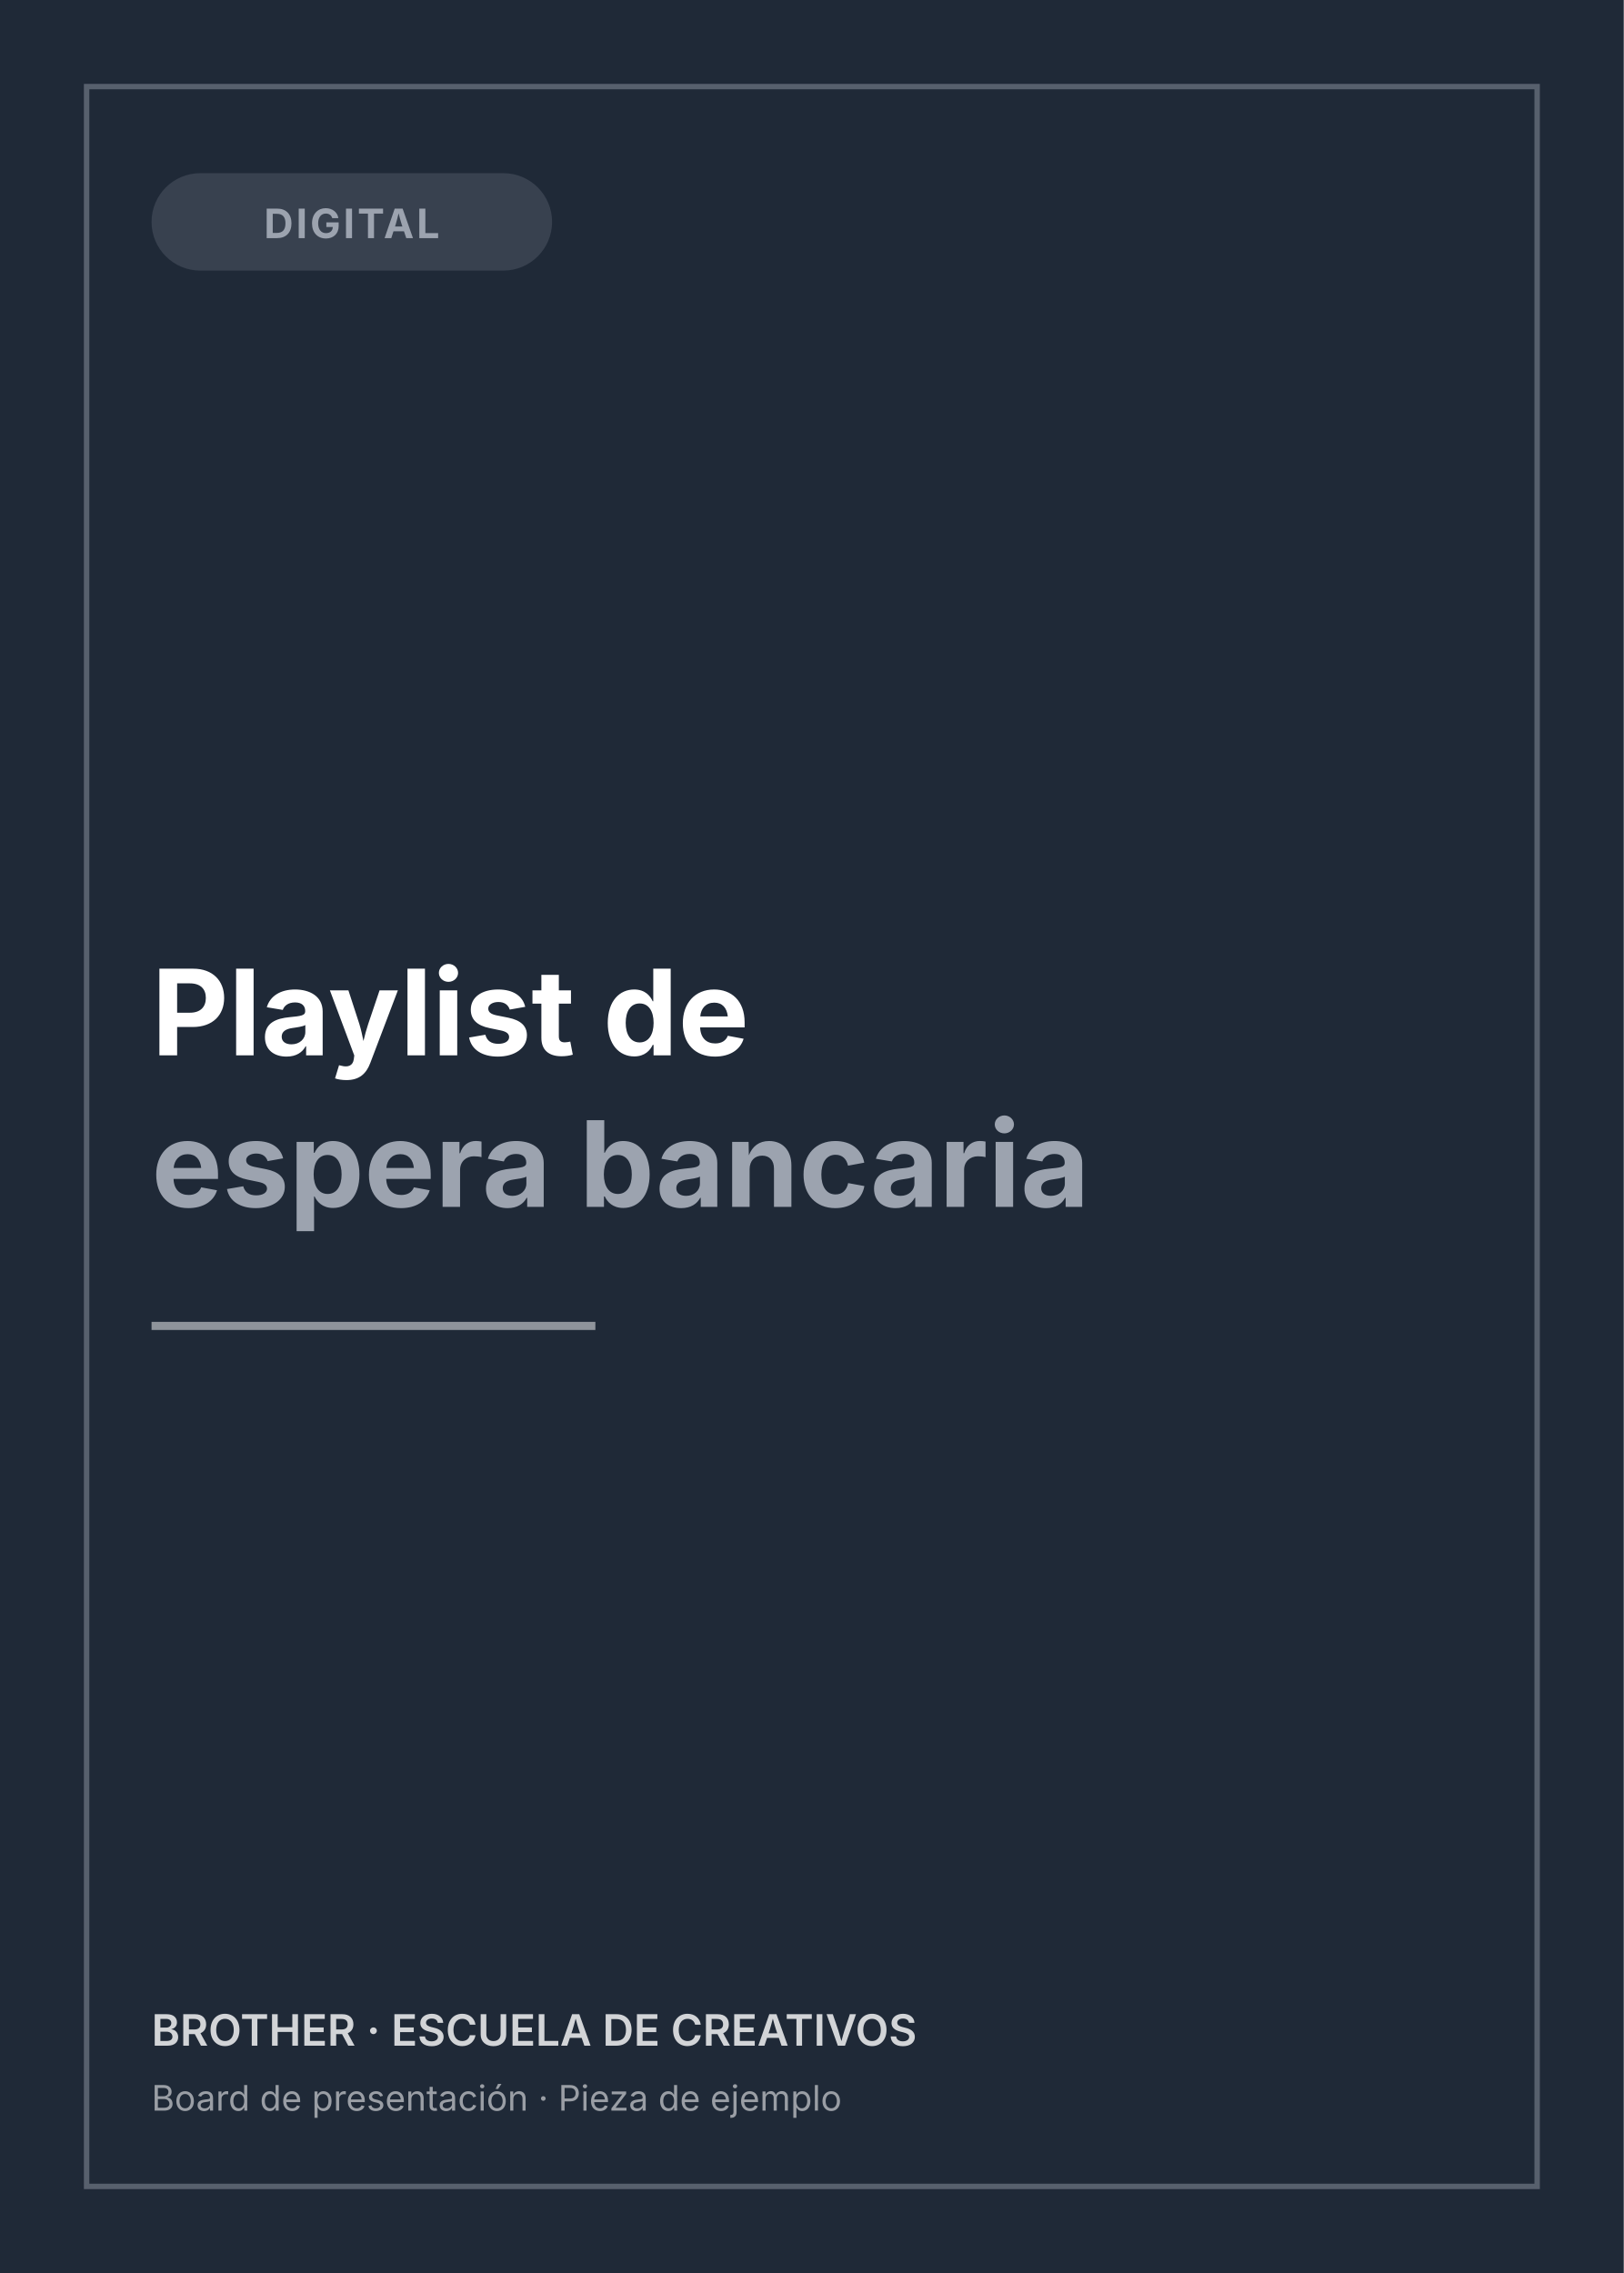
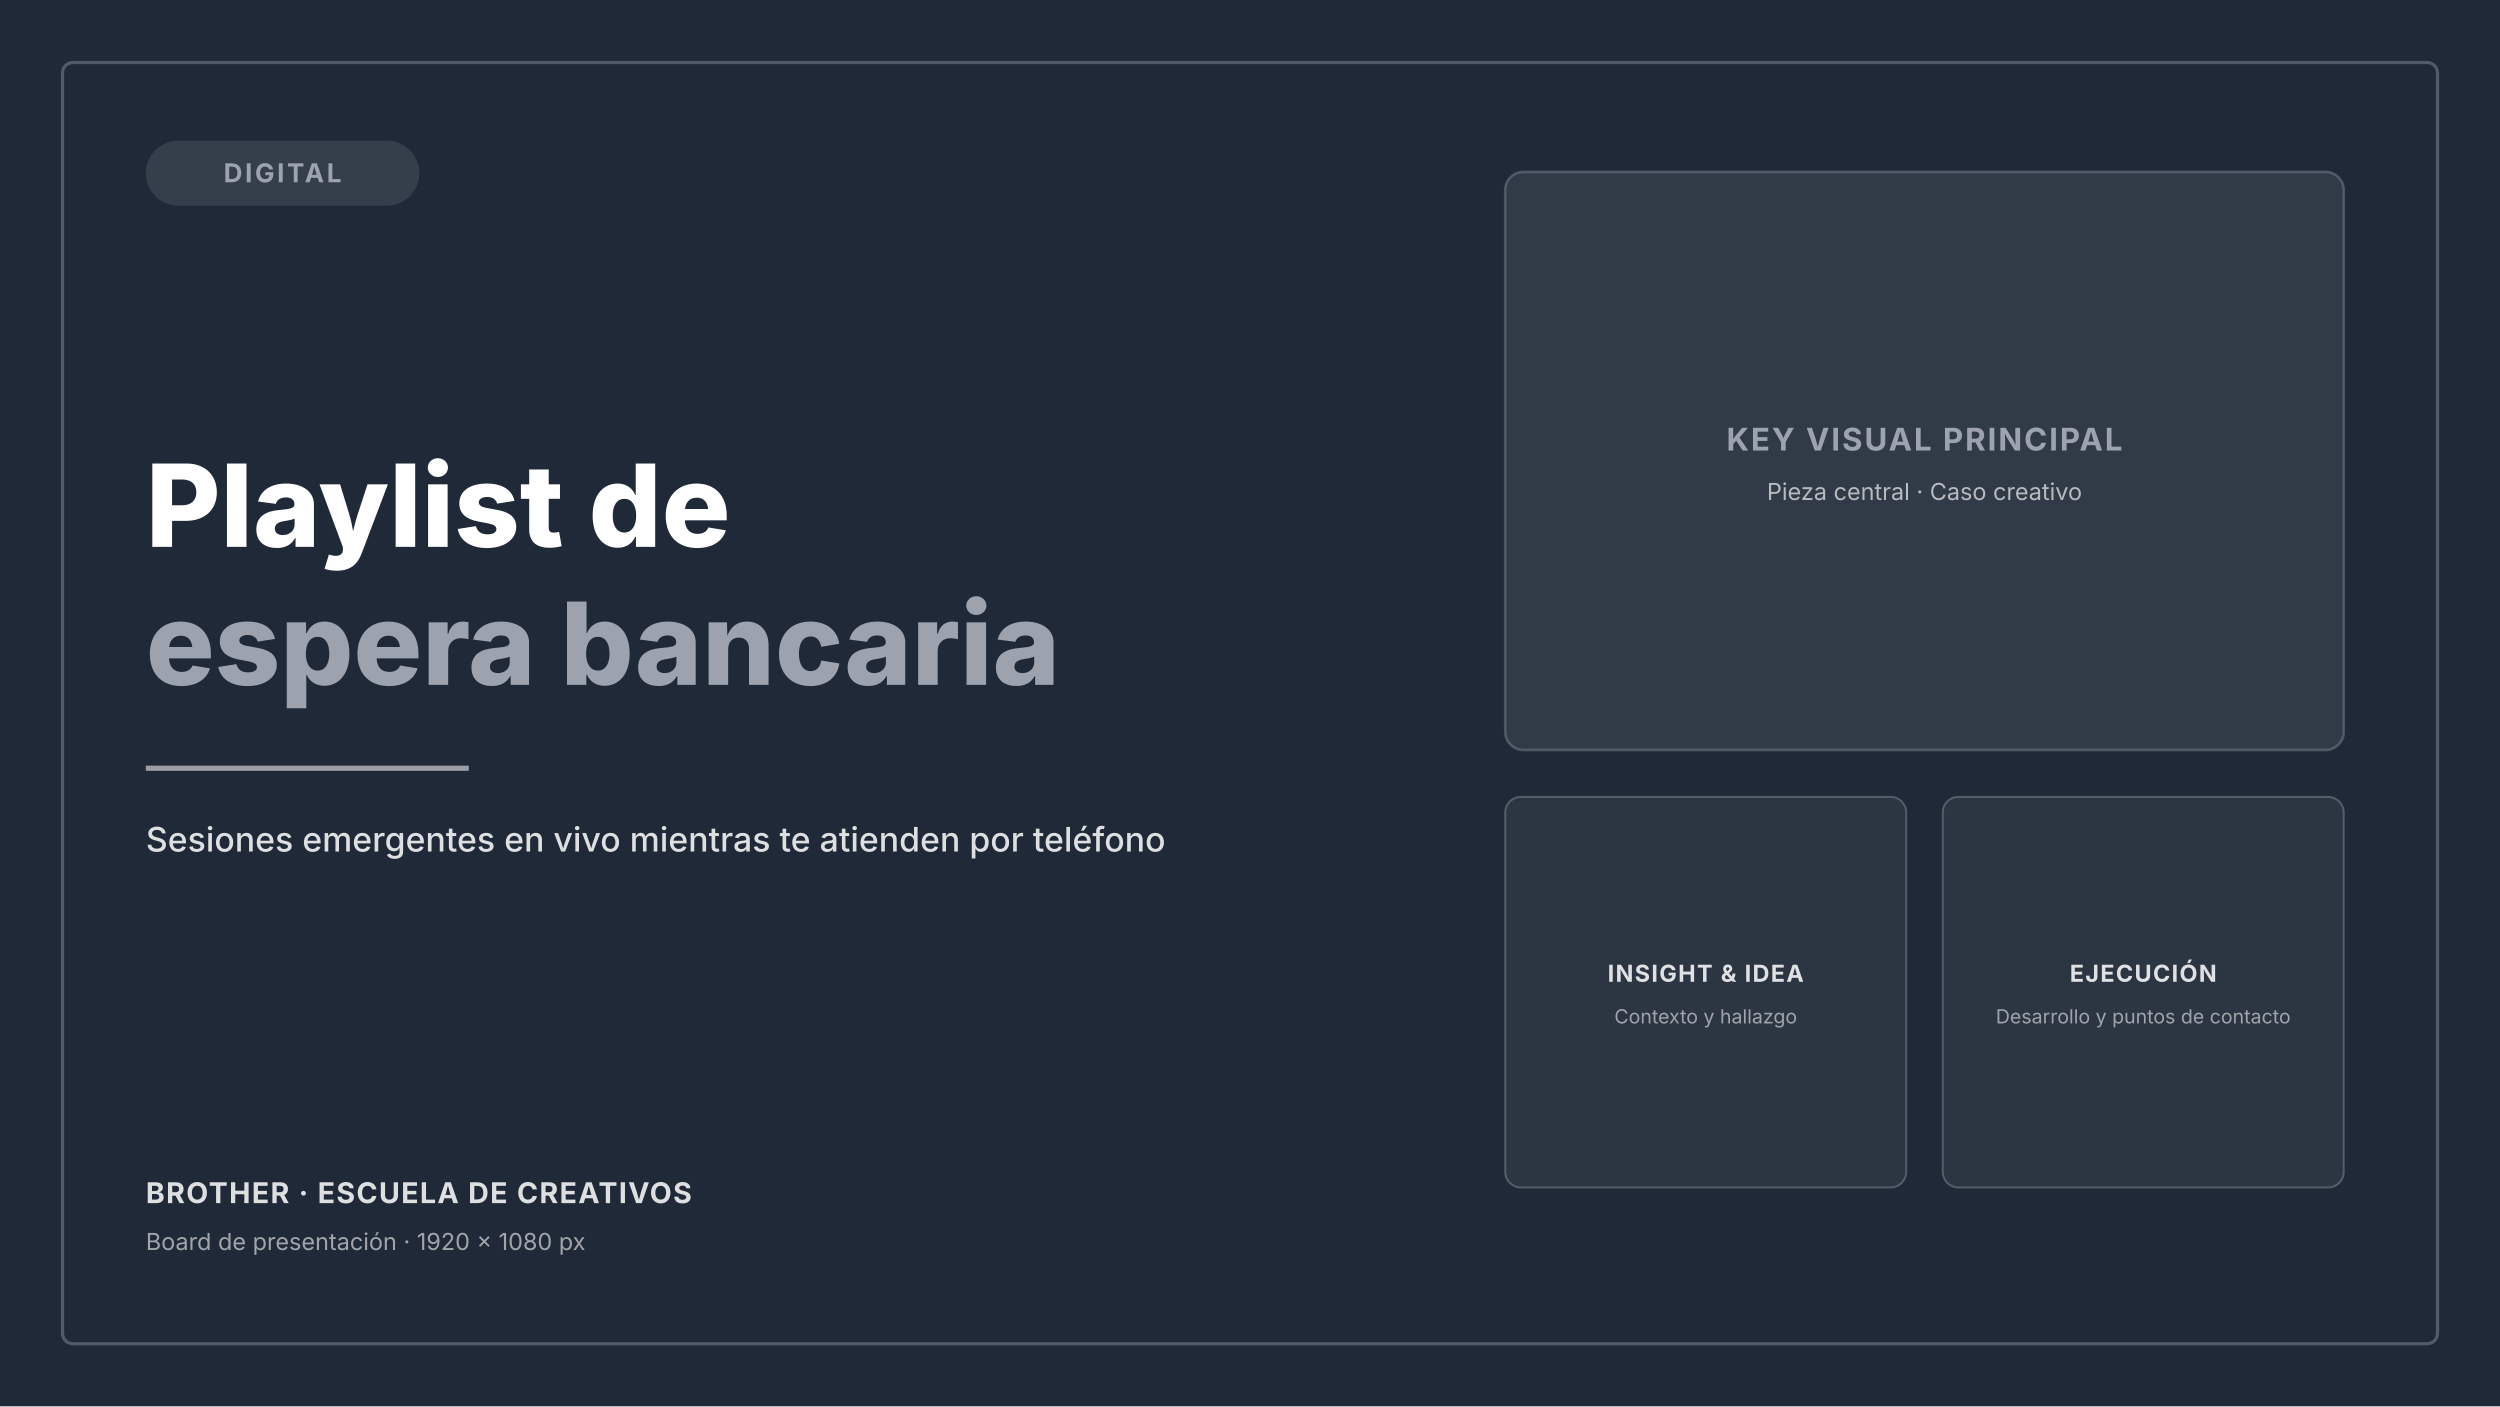
- <svg xmlns="http://www.w3.org/2000/svg" viewBox="0 0 600 840" width="600" height="840">
-   <rect width="600" height="840" fill="#1f2937" />
-   <rect x="32" y="32" width="536" height="776" fill="none" stroke="#9ca3af" stroke-width="2" stroke-opacity="0.45" />
-   <rect x="56" y="64" width="148" height="36" rx="18" fill="#9ca3af" fill-opacity="0.2" />
-   <text x="130" y="88" font-family="Inter, Arial, sans-serif" font-size="15" font-weight="700" fill="#9ca3af" text-anchor="middle" letter-spacing="1">DIGITAL</text>
-   <text x="56" y="390" font-family="Inter, Arial, sans-serif" font-size="44" font-weight="700" fill="#ffffff">Playlist de</text>
-   <text x="56" y="446" font-family="Inter, Arial, sans-serif" font-size="44" font-weight="700" fill="#9ca3af">espera bancaria</text>
-   <line x1="56" y1="490" x2="220" y2="490" stroke="#ffffff" stroke-width="3" stroke-opacity="0.5" />
-   <text x="56" y="756" font-family="Inter, Arial, sans-serif" font-size="16" font-weight="600" fill="#ffffff" fill-opacity="0.8">BROTHER · ESCUELA DE CREATIVOS</text>
-   <text x="56" y="780" font-family="Inter, Arial, sans-serif" font-size="13" fill="#ffffff" fill-opacity="0.55">Board de presentación · Pieza de ejemplo</text>
+ <svg xmlns="http://www.w3.org/2000/svg" viewBox="0 0 1920 1080" width="1920" height="1080">
+   <rect width="1920" height="1080" fill="#1f2937" />
+   <rect x="48" y="48" width="1824" height="984" rx="8" fill="none" stroke="#9ca3af" stroke-width="2.5" stroke-opacity="0.4" />
+   <rect x="112" y="108" width="210" height="50" rx="25" fill="#9ca3af" fill-opacity="0.18" />
+   <text x="217" y="140" font-family="Inter, Arial, sans-serif" font-size="20" font-weight="700" fill="#9ca3af" text-anchor="middle" letter-spacing="2">DIGITAL</text>
+   <text x="112" y="420" font-family="Inter, Arial, sans-serif" font-size="88" font-weight="800" fill="#ffffff">Playlist de</text>
+   <text x="112" y="526" font-family="Inter, Arial, sans-serif" font-size="88" font-weight="800" fill="#9ca3af">espera bancaria</text>
+   <line x1="112" y1="590" x2="360" y2="590" stroke="#ffffff" stroke-width="4" stroke-opacity="0.55" />
+   <text x="112" y="654" font-family="Inter, Arial, sans-serif" font-size="26" font-weight="500" fill="#ffffff" fill-opacity="0.85">Sesiones emergentes en vivo mientras te atienden por teléfono</text>
+   <rect x="1156" y="132" width="644" height="444" rx="14" fill="#ffffff" fill-opacity="0.08" stroke="#9ca3af" stroke-opacity="0.35" stroke-width="2" />
+   <text x="1478" y="346" font-family="Inter, Arial, sans-serif" font-size="24" font-weight="700" fill="#9ca3af" text-anchor="middle" letter-spacing="1.5">KEY VISUAL PRINCIPAL</text>
+   <text x="1478" y="384" font-family="Inter, Arial, sans-serif" font-size="18" fill="#ffffff" fill-opacity="0.65" text-anchor="middle">Pieza central · Caso creativo</text>
+   <rect x="1156" y="612" width="308" height="300" rx="12" fill="#ffffff" fill-opacity="0.06" stroke="#ffffff" stroke-opacity="0.22" stroke-width="1.5" />
+   <text x="1310" y="754" font-family="Inter, Arial, sans-serif" font-size="18" font-weight="700" fill="#ffffff" fill-opacity="0.85" text-anchor="middle" letter-spacing="1">INSIGHT &amp; IDEA</text>
+   <text x="1310" y="786" font-family="Inter, Arial, sans-serif" font-size="15" fill="#ffffff" fill-opacity="0.55" text-anchor="middle">Contexto y hallazgo</text>
+   <rect x="1492" y="612" width="308" height="300" rx="12" fill="#ffffff" fill-opacity="0.06" stroke="#ffffff" stroke-opacity="0.22" stroke-width="1.5" />
+   <text x="1646" y="754" font-family="Inter, Arial, sans-serif" font-size="18" font-weight="700" fill="#ffffff" fill-opacity="0.85" text-anchor="middle" letter-spacing="1">EJECUCIÓN</text>
+   <text x="1646" y="786" font-family="Inter, Arial, sans-serif" font-size="15" fill="#ffffff" fill-opacity="0.55" text-anchor="middle">Desarrollo y puntos de contacto</text>
+   <text x="112" y="924" font-family="Inter, Arial, sans-serif" font-size="22" font-weight="700" fill="#ffffff" fill-opacity="0.85" letter-spacing="1">BROTHER · ESCUELA DE CREATIVOS</text>
+   <text x="112" y="960" font-family="Inter, Arial, sans-serif" font-size="18" fill="#ffffff" fill-opacity="0.58">Board de presentación · 1920 × 1080 px</text>
</svg>
